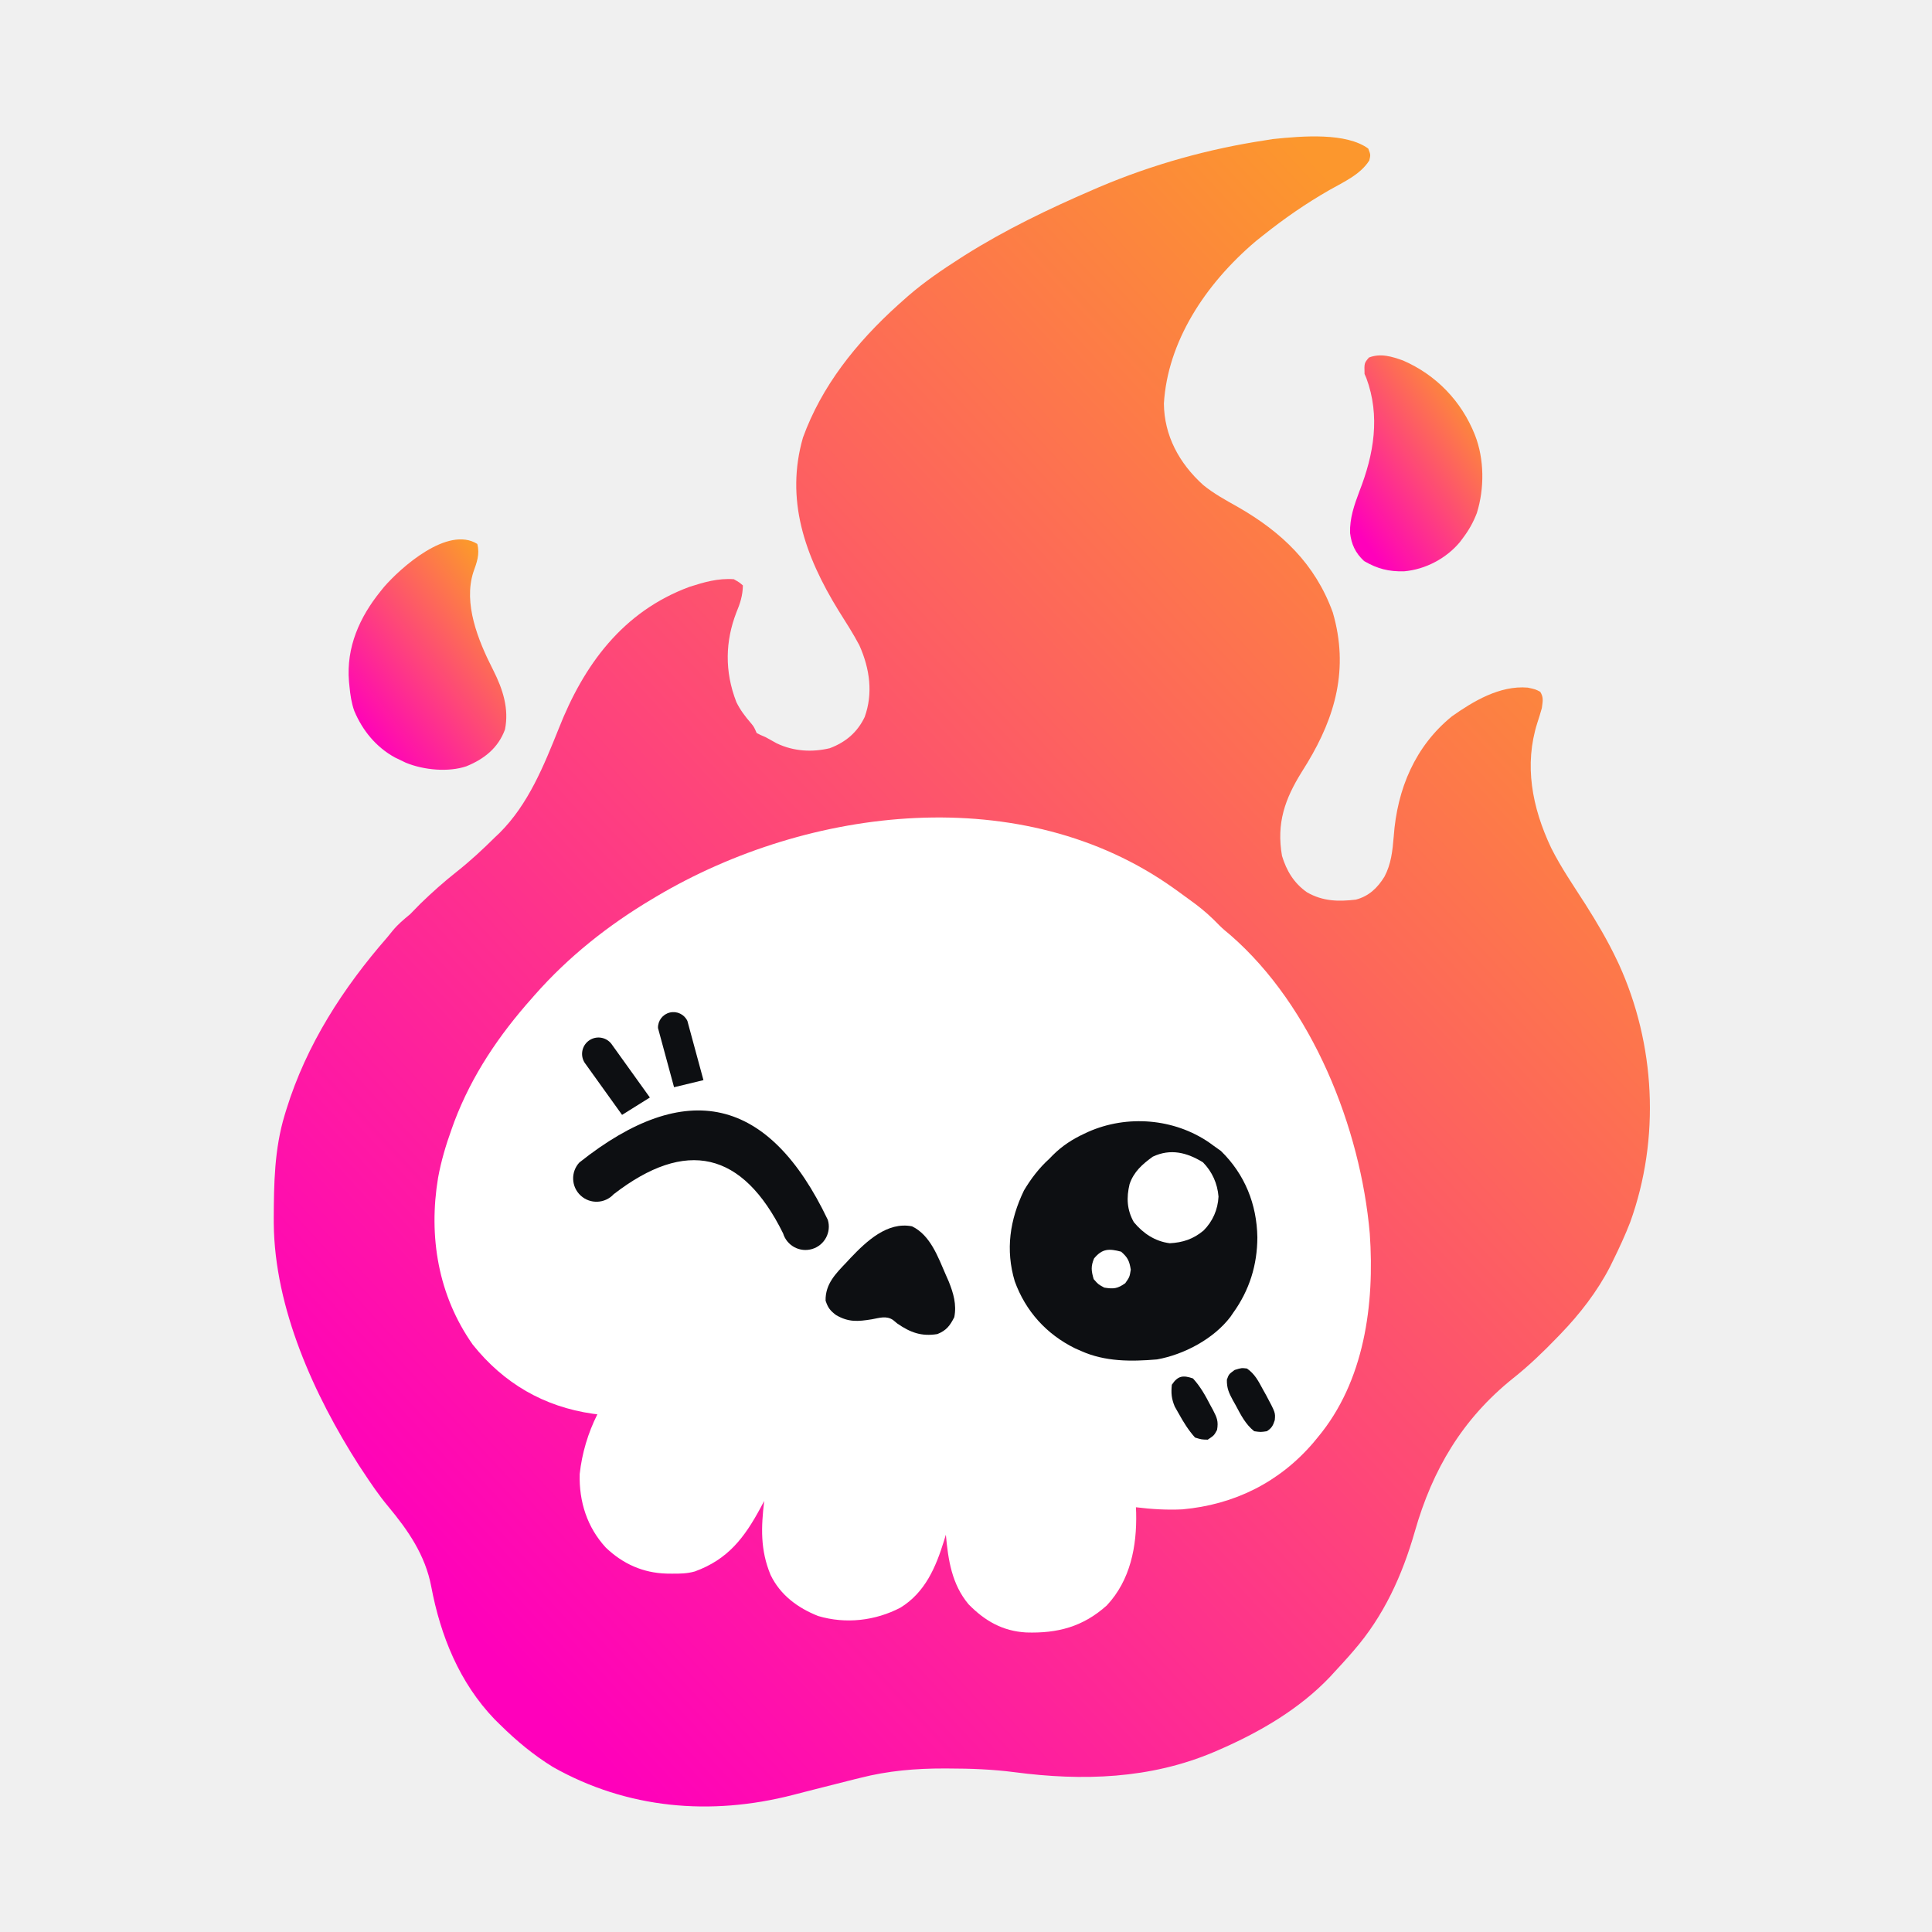
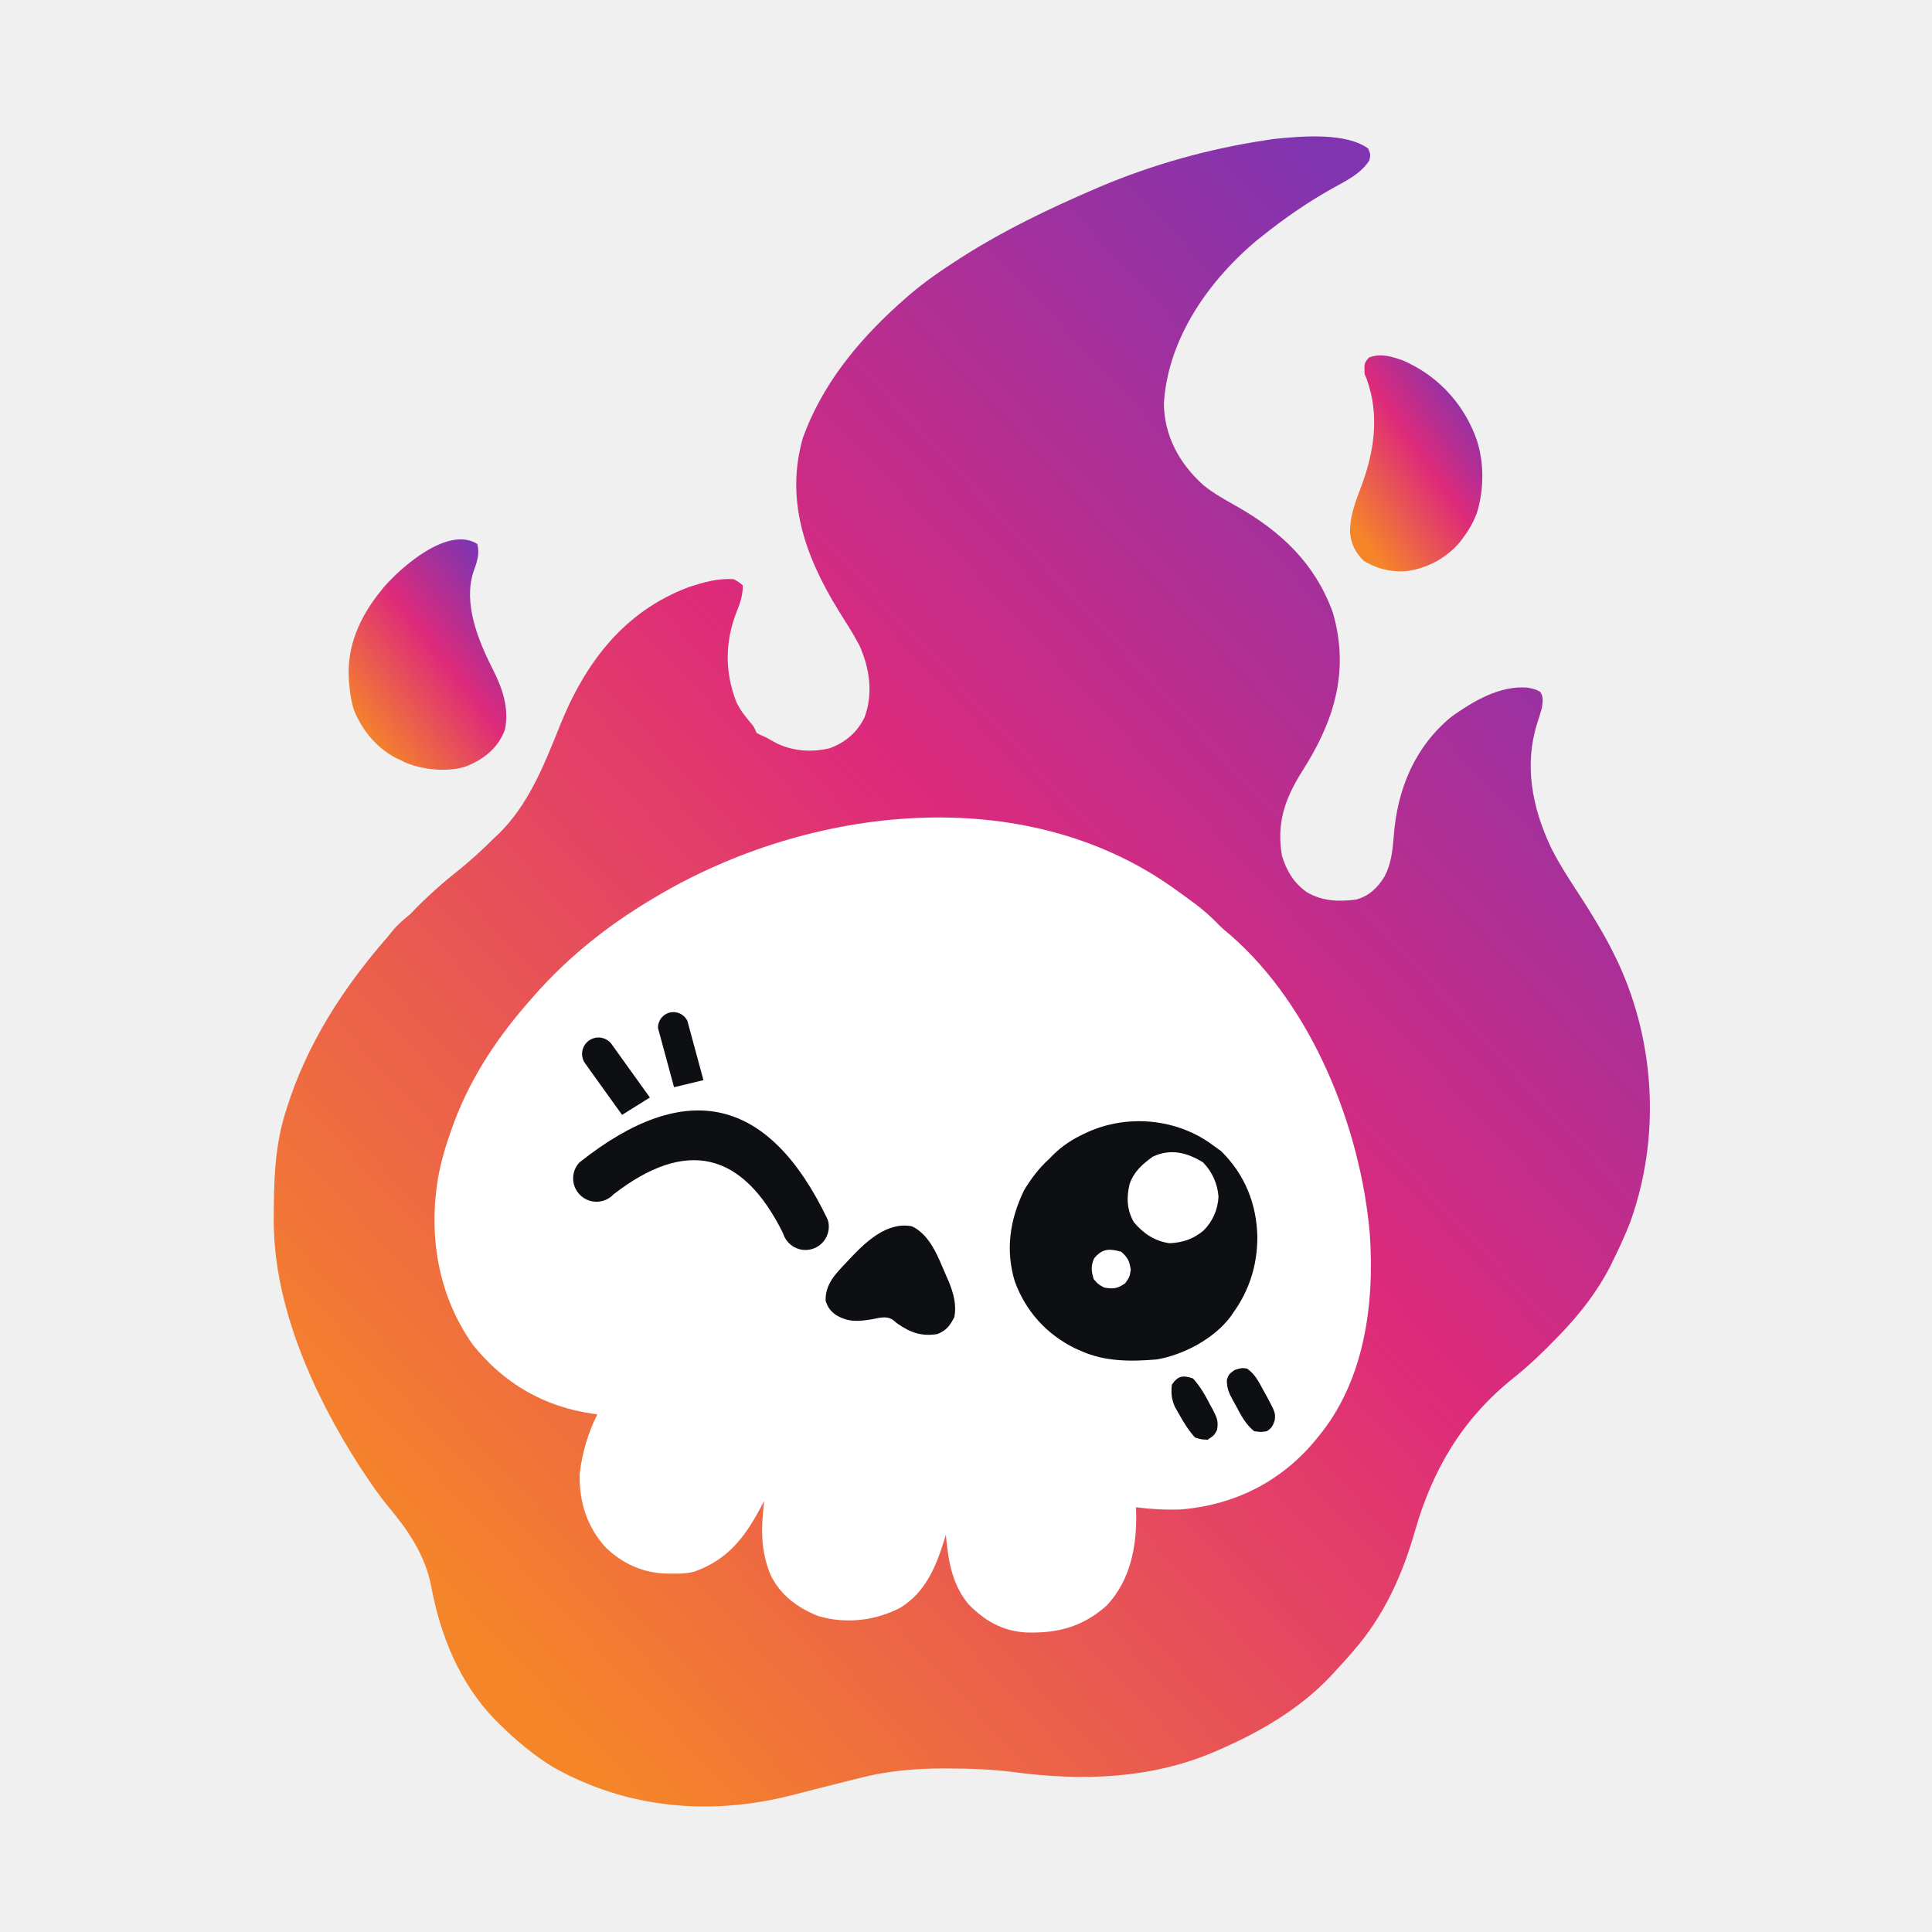
<svg xmlns="http://www.w3.org/2000/svg" viewBox="0 0 1000 1000" width="100%" height="100%" fill="none" aria-hidden="true">
  <defs>
    <linearGradient id="sk-grad" x1="15%" y1="90%" x2="85%" y2="10%">
-       <stop offset="0%" stop-color="#ff00bb" />
-       <stop offset="100%" stop-color="#fc972d" />
+       <stop offset="0%" stop-color="#f58529" />
+       <stop offset="55%" stop-color="#dd2a7b" />
+       <stop offset="100%" stop-color="#8134af" />
    </linearGradient>
  </defs>
  <style>.sk-flame{fill:url(#sk-grad)}.sk-head,.sk-glint{fill:#fff}.sk-feat{fill:#0d0f12}</style>
  <g>
    <path class="sk-flame" fill="url(#sk-grad)" d="M 708.20 76.90 C 709.45 80.11 709.45 80.11 708.75 83.05 C 704.09 90.40 695.57 94.12 688.13 98.35 C 675.87 105.38 664.77 113.06 653.78 121.83 C 652.58 122.78 651.38 123.73 650.14 124.72 C 623.35 147.40 604.33 177.25 602.43 208.86 C 602.58 225.43 610.30 239.80 622.81 251.07 C 628.19 255.47 634.31 258.81 640.39 262.22 C 663.47 275.39 680.76 291.92 689.85 316.99 C 698.37 346.21 690.98 371.11 676.81 394.65 C 675.74 396.39 674.66 398.14 673.58 399.88 C 665.14 413.52 660.61 425.99 663.56 442.99 C 665.89 450.69 669.71 457.10 676.49 461.85 C 684.66 466.54 692.71 466.72 701.76 465.65 C 708.56 463.87 713.01 459.56 716.58 453.78 C 720.06 447.24 720.77 440.41 721.38 433.07 C 723.14 408.22 732.57 386.17 751.51 370.78 C 762.31 363.15 776.19 354.67 790.76 355.91 C 794.81 356.79 794.81 356.79 797.22 358.07 C 799.13 361.08 798.45 363.20 798.06 366.48 C 797.33 369.11 796.54 371.68 795.68 374.27 C 788.89 395.77 792.81 417.62 802.91 438.94 C 808.03 449.14 814.58 458.62 820.70 468.19 C 826.64 477.59 832.22 487.01 836.93 496.99 C 837.09 497.33 837.09 497.33 837.93 499.08 C 856.77 540.42 859.44 589.14 843.80 632.58 C 841.21 639.29 838.19 645.79 835.02 652.25 C 834.48 653.36 833.94 654.47 833.38 655.61 C 826.73 668.50 817.73 680.11 807.69 690.51 C 807.12 691.10 806.55 691.69 805.96 692.30 C 798.72 699.80 791.37 706.89 783.19 713.38 C 756.93 734.42 741.46 760.64 732.33 792.65 C 725.78 815.48 716.26 836.46 700.55 854.49 C 699.77 855.40 698.98 856.30 698.17 857.24 C 695.72 860.00 693.23 862.72 690.72 865.42 C 689.99 866.22 689.27 867.01 688.52 867.83 C 672.51 884.72 651.76 896.70 630.59 905.87 C 629.88 906.18 629.17 906.48 628.44 906.80 C 595.36 920.85 560.28 921.91 525.09 917.28 C 513.72 915.81 502.52 915.38 491.07 915.37 C 490.69 915.37 490.69 915.37 488.75 915.36 C 474.04 915.32 459.57 916.56 445.29 920.22 C 444.37 920.44 443.45 920.67 442.50 920.90 C 437.09 922.24 431.69 923.62 426.29 925.00 C 423.21 925.79 420.13 926.57 417.05 927.35 C 414.82 927.92 412.58 928.50 410.35 929.08 C 367.85 940.00 324.66 936.30 286.23 914.62 C 276.10 908.37 267.33 901.07 258.90 892.75 C 258.43 892.29 258.43 892.29 256.03 889.93 C 237.80 870.95 228.00 846.70 223.20 821.15 C 220.13 804.96 211.25 792.10 200.87 779.66 C 196.09 773.93 191.94 767.80 187.84 761.57 C 187.16 760.55 186.49 759.53 185.79 758.48 C 162.55 722.17 142.13 677.13 141.70 633.32 C 141.69 632.48 141.69 631.63 141.69 630.77 C 141.77 612.52 142.01 594.79 147.35 577.12 C 147.64 576.19 147.93 575.24 148.22 574.27 C 158.66 540.58 177.65 511.27 200.51 485.09 C 201.44 483.95 202.38 482.79 203.32 481.63 C 206.02 478.38 208.99 475.89 212.25 473.22 C 214.03 471.42 215.79 469.62 217.54 467.81 C 223.62 461.90 229.84 456.38 236.47 451.14 C 243.51 445.56 249.98 439.56 256.30 433.28 C 257.03 432.59 257.75 431.90 258.51 431.19 C 273.51 416.29 281.49 396.29 289.21 377.10 C 302.15 344.17 322.33 316.50 356.95 303.72 C 364.44 301.33 371.62 299.22 379.82 299.80 C 382.65 301.41 382.65 301.41 384.52 303.02 C 384.43 308.26 383.09 312.36 381.15 316.99 C 375.43 331.81 374.93 347.40 381.15 363.42 C 383.13 367.46 385.62 370.74 388.59 374.19 C 390.23 376.17 390.23 376.17 391.65 379.40 C 393.54 380.40 393.54 380.40 396.25 381.54 C 400.16 383.70 400.16 383.70 402.07 384.77 C 410.94 388.99 420.54 389.42 429.50 387.27 C 437.81 384.14 443.80 378.99 447.56 371.12 C 451.88 359.14 450.35 346.36 444.78 333.95 C 441.54 327.81 437.75 321.96 434.05 316.08 C 416.31 287.26 406.47 258.39 415.61 226.49 C 425.23 200.02 442.89 177.61 465.00 157.67 C 466.66 156.21 468.32 154.73 469.99 153.24 C 478.47 145.89 487.57 139.69 497.10 133.59 C 497.80 133.14 498.52 132.69 499.24 132.22 C 520.39 118.89 542.69 108.18 565.58 98.29 C 566.58 97.85 567.60 97.41 568.65 96.96 C 597.00 84.91 626.01 77.00 654.79 72.63 C 656.09 72.42 657.40 72.20 658.74 71.99 C 674.63 70.31 696.84 68.62 708.20 76.90 Z" />
    <path class="sk-flame" fill="url(#sk-grad)" d="M 247.04 281.54 C 248.46 287.00 246.72 291.27 244.99 296.18 C 239.81 312.39 247.32 331.26 255.24 346.76 C 260.36 356.87 263.52 366.89 261.38 377.57 C 257.88 387.11 250.70 392.83 241.39 396.63 C 232.16 399.75 219.41 398.65 209.96 394.74 C 209.50 394.52 209.50 394.52 207.20 393.40 C 206.30 392.96 205.39 392.53 204.46 392.09 C 194.60 386.70 187.61 378.04 183.37 367.96 C 181.90 363.78 181.32 359.73 180.90 355.44 C 180.81 354.55 180.72 353.66 180.63 352.74 C 179.14 334.90 186.26 319.34 196.80 306.25 C 197.45 305.43 198.11 304.62 198.80 303.77 C 207.32 293.94 231.73 271.97 247.04 281.54 Z" />
    <path class="sk-flame" fill="url(#sk-grad)" d="M 726.25 186.61 C 743.35 194.06 756.47 207.63 763.39 225.07 C 768.37 237.64 768.36 253.03 764.39 265.61 C 762.56 270.33 760.34 274.32 757.32 278.32 C 757.04 278.69 757.04 278.69 755.66 280.55 C 748.77 288.87 737.92 294.78 726.65 295.72 C 718.81 295.87 713.07 294.47 706.04 290.40 C 701.50 286.17 699.47 281.65 698.79 275.84 C 698.57 268.13 700.99 261.34 703.63 254.28 C 711.14 235.14 714.50 215.35 707.23 195.72 C 706.92 195.01 706.61 194.30 706.29 193.57 C 706.12 187.95 706.12 187.95 708.56 185.06 C 714.67 182.68 720.63 184.60 726.25 186.61 Z" />
    <path class="sk-head" fill="#FFFFFF" d="M 607.63 459.84 C 608.36 460.36 609.1 460.89 609.85 461.42 C 612.2 463.11 614.53 464.82 616.86 466.54 C 617.57 467.06 618.28 467.58 619.01 468.12 C 623.36 471.4 627.23 474.91 631 478.84 C 632.84 480.68 634.78 482.32 636.81 483.96 C 679.26 520.86 704.23 583.7 709 638.55 C 711.55 675.11 706.26 715.08 681.97 744.08 C 681.59 744.54 681.59 744.54 679.66 746.88 C 662.06 767.35 638.81 778.82 612 781.24 C 603.92 781.63 595.98 781.15 587.95 780.15 C 587.99 781.08 588.03 782.01 588.07 782.96 C 588.47 800.31 585.13 817.91 572.85 830.99 C 560.53 842.05 547.35 845.48 531.14 844.96 C 518.98 844.28 509.76 838.99 501.32 830.37 C 492.62 819.99 490.77 807.4 489.57 794.36 C 489.41 794.89 489.41 794.89 488.6 797.57 C 484.34 811.29 478.84 824.24 466.07 832.12 C 452.97 838.94 437.79 840.68 423.49 836.45 C 412.88 832.25 403.82 825.55 398.83 815.13 C 393.48 802.24 393.94 790.45 395.55 776.87 C 394.94 778.02 394.33 779.17 393.7 780.35 C 385.32 795.91 376.8 807.14 359.64 813.38 C 355.65 814.5 351.78 814.57 347.65 814.52 C 346.79 814.51 345.93 814.5 345.04 814.49 C 332.85 814.15 322.43 809.49 313.59 801.05 C 303.89 790.54 299.66 777.23 300.05 762.96 C 301.22 752.17 304.34 741.75 309.19 732.05 C 308.81 732 308.81 732 306.89 731.76 C 281.5 728.12 260.72 716.02 244.69 695.97 C 226.79 670.53 221.7 640.04 226.74 609.64 C 228.32 600.99 230.77 592.73 233.75 584.47 C 234.24 583.12 234.72 581.78 235.22 580.39 C 244.34 556.4 258.3 535.79 275.3 516.69 C 275.54 516.41 275.54 516.41 276.78 515 C 294.21 495.2 314.93 478.78 337.61 465.31 C 338.32 464.88 339.03 464.46 339.76 464.02 C 418.83 417.12 529.47 403.98 607.63 459.84 Z" />
    <path class="sk-feat" fill="#000000" transform="translate(368 600) rotate(13)" d="M -66 17 Q 0 -66 66 17 A 12 12 0 0 1 45 29 Q 0 -26 -45 29 A 12 12 0 0 1 -66 17 Z" />
    <path class="sk-feat" fill="#000000" transform="translate(368 600) rotate(13)" d="M -50 -12 L -75 -34 A 8 8 0 0 1 -63 -46 L -38 -24 Z M -27 -32 L -42 -60 A 8 8 0 0 1 -28 -67 L -13 -39 Z" />
    <path class="sk-feat" fill="#000000" d="M 625.82 591.34 C 626.67 591.96 627.52 592.58 628.4 593.21 C 629.58 594.05 630.75 594.88 631.96 595.74 C 644.34 607.84 650.52 623.3 650.81 640.43 C 650.77 654.79 646.69 667.85 638.24 679.58 C 637.79 680.24 637.33 680.91 636.87 681.59 C 628.19 693.02 612.81 701.14 598.89 703.63 C 585.5 704.78 571.94 704.85 559.53 699.25 C 558.51 698.8 557.48 698.35 556.43 697.89 C 541.61 690.58 530.85 678.66 525.23 663.18 C 520.37 646.91 522.67 631.39 530.01 616.17 C 533.68 610.02 537.82 604.58 543.13 599.77 C 543.78 599.11 544.42 598.45 545.08 597.77 C 550.01 592.95 555.04 589.68 561.24 586.79 C 561.91 586.48 562.58 586.16 563.27 585.84 C 583.45 576.9 607.7 578.92 625.82 591.34 Z" />
    <path class="sk-feat" fill="#000000" d="M 472.07 634.75 C 481.62 639.36 485.57 650.75 489.57 659.9 C 489.82 660.47 489.82 660.47 491.09 663.36 C 493.51 669.42 495.21 675.22 493.94 681.76 C 491.66 686.24 489.83 688.64 485.19 690.51 C 476.94 691.86 471.16 689.7 464.42 685.04 C 463.69 684.43 462.96 683.83 462.2 683.2 C 458.72 680.88 455.2 682.16 451.3 682.86 C 444.01 684.04 439.23 684.45 432.72 680.67 C 429.64 678.32 428.55 676.9 427.32 673.22 C 427.15 664.58 432.55 659.24 438.18 653.34 C 438.86 652.6 439.54 651.87 440.24 651.11 C 448.47 642.49 459.3 632.2 472.07 634.75 Z" />
    <path class="sk-glint" fill="#FFFFFF" d="M 622.66 601.62 C 627.43 606.52 630.14 612.53 630.7 619.36 C 630.37 626.1 627.69 632.19 622.94 636.94 C 617.66 641.34 612.25 643.15 605.45 643.5 C 597.83 642.52 591.71 638.42 586.86 632.57 C 583.27 626.17 582.98 619.93 584.67 612.89 C 586.86 606.46 591.31 602.57 596.7 598.68 C 605.91 594.36 614.39 596.54 622.66 601.62 Z" />
    <path class="sk-feat" fill="#000000" d="M 645.42 708.34 C 649.44 711.13 651.25 714.67 653.55 718.93 C 654.15 720.02 654.76 721.11 655.39 722.23 C 660.18 731.22 660.18 731.22 659.82 735.06 C 658.88 737.93 658.27 739.13 655.73 740.8 C 652.52 741.27 652.52 741.27 649.17 740.8 C 644.64 737.19 642.22 732.29 639.54 727.27 C 639.31 726.86 639.31 726.86 638.15 724.81 C 636.07 720.94 634.95 718.57 635.03 714.11 C 636.06 711.28 636.06 711.28 639.06 709.09 C 642.61 708 642.61 708 645.42 708.34 Z" />
    <path class="sk-feat" fill="#000000" d="M 617.47 713.47 C 621.38 717.73 624 722.5 626.63 727.61 C 627.04 728.36 627.46 729.12 627.89 729.9 C 629.9 733.82 630.72 735.65 629.95 740.12 C 628.4 742.98 628.4 742.98 625.12 745.17 C 621.91 745.1 621.91 745.1 618.56 744.08 C 615.12 740.27 612.58 736.12 610.09 731.64 C 609.42 730.46 608.75 729.28 608.06 728.06 C 606.35 723.95 606.1 721.16 606.54 716.74 C 609.66 712.06 612.32 711.71 617.47 713.47 Z" />
    <path class="sk-glint" fill="#FFFFFF" d="M 580.3 647.87 C 583.74 650.87 584.56 652.66 585.29 657.17 C 584.67 660.99 584.67 660.99 582.42 664.2 C 578.38 667.04 576.4 667.24 571.56 666.46 C 568.41 664.75 568.41 664.75 566.09 662.08 C 564.84 657.8 564.55 655.49 566.29 651.36 C 570.5 646.28 573.97 646.18 580.3 647.87 Z" />
  </g>
</svg>
